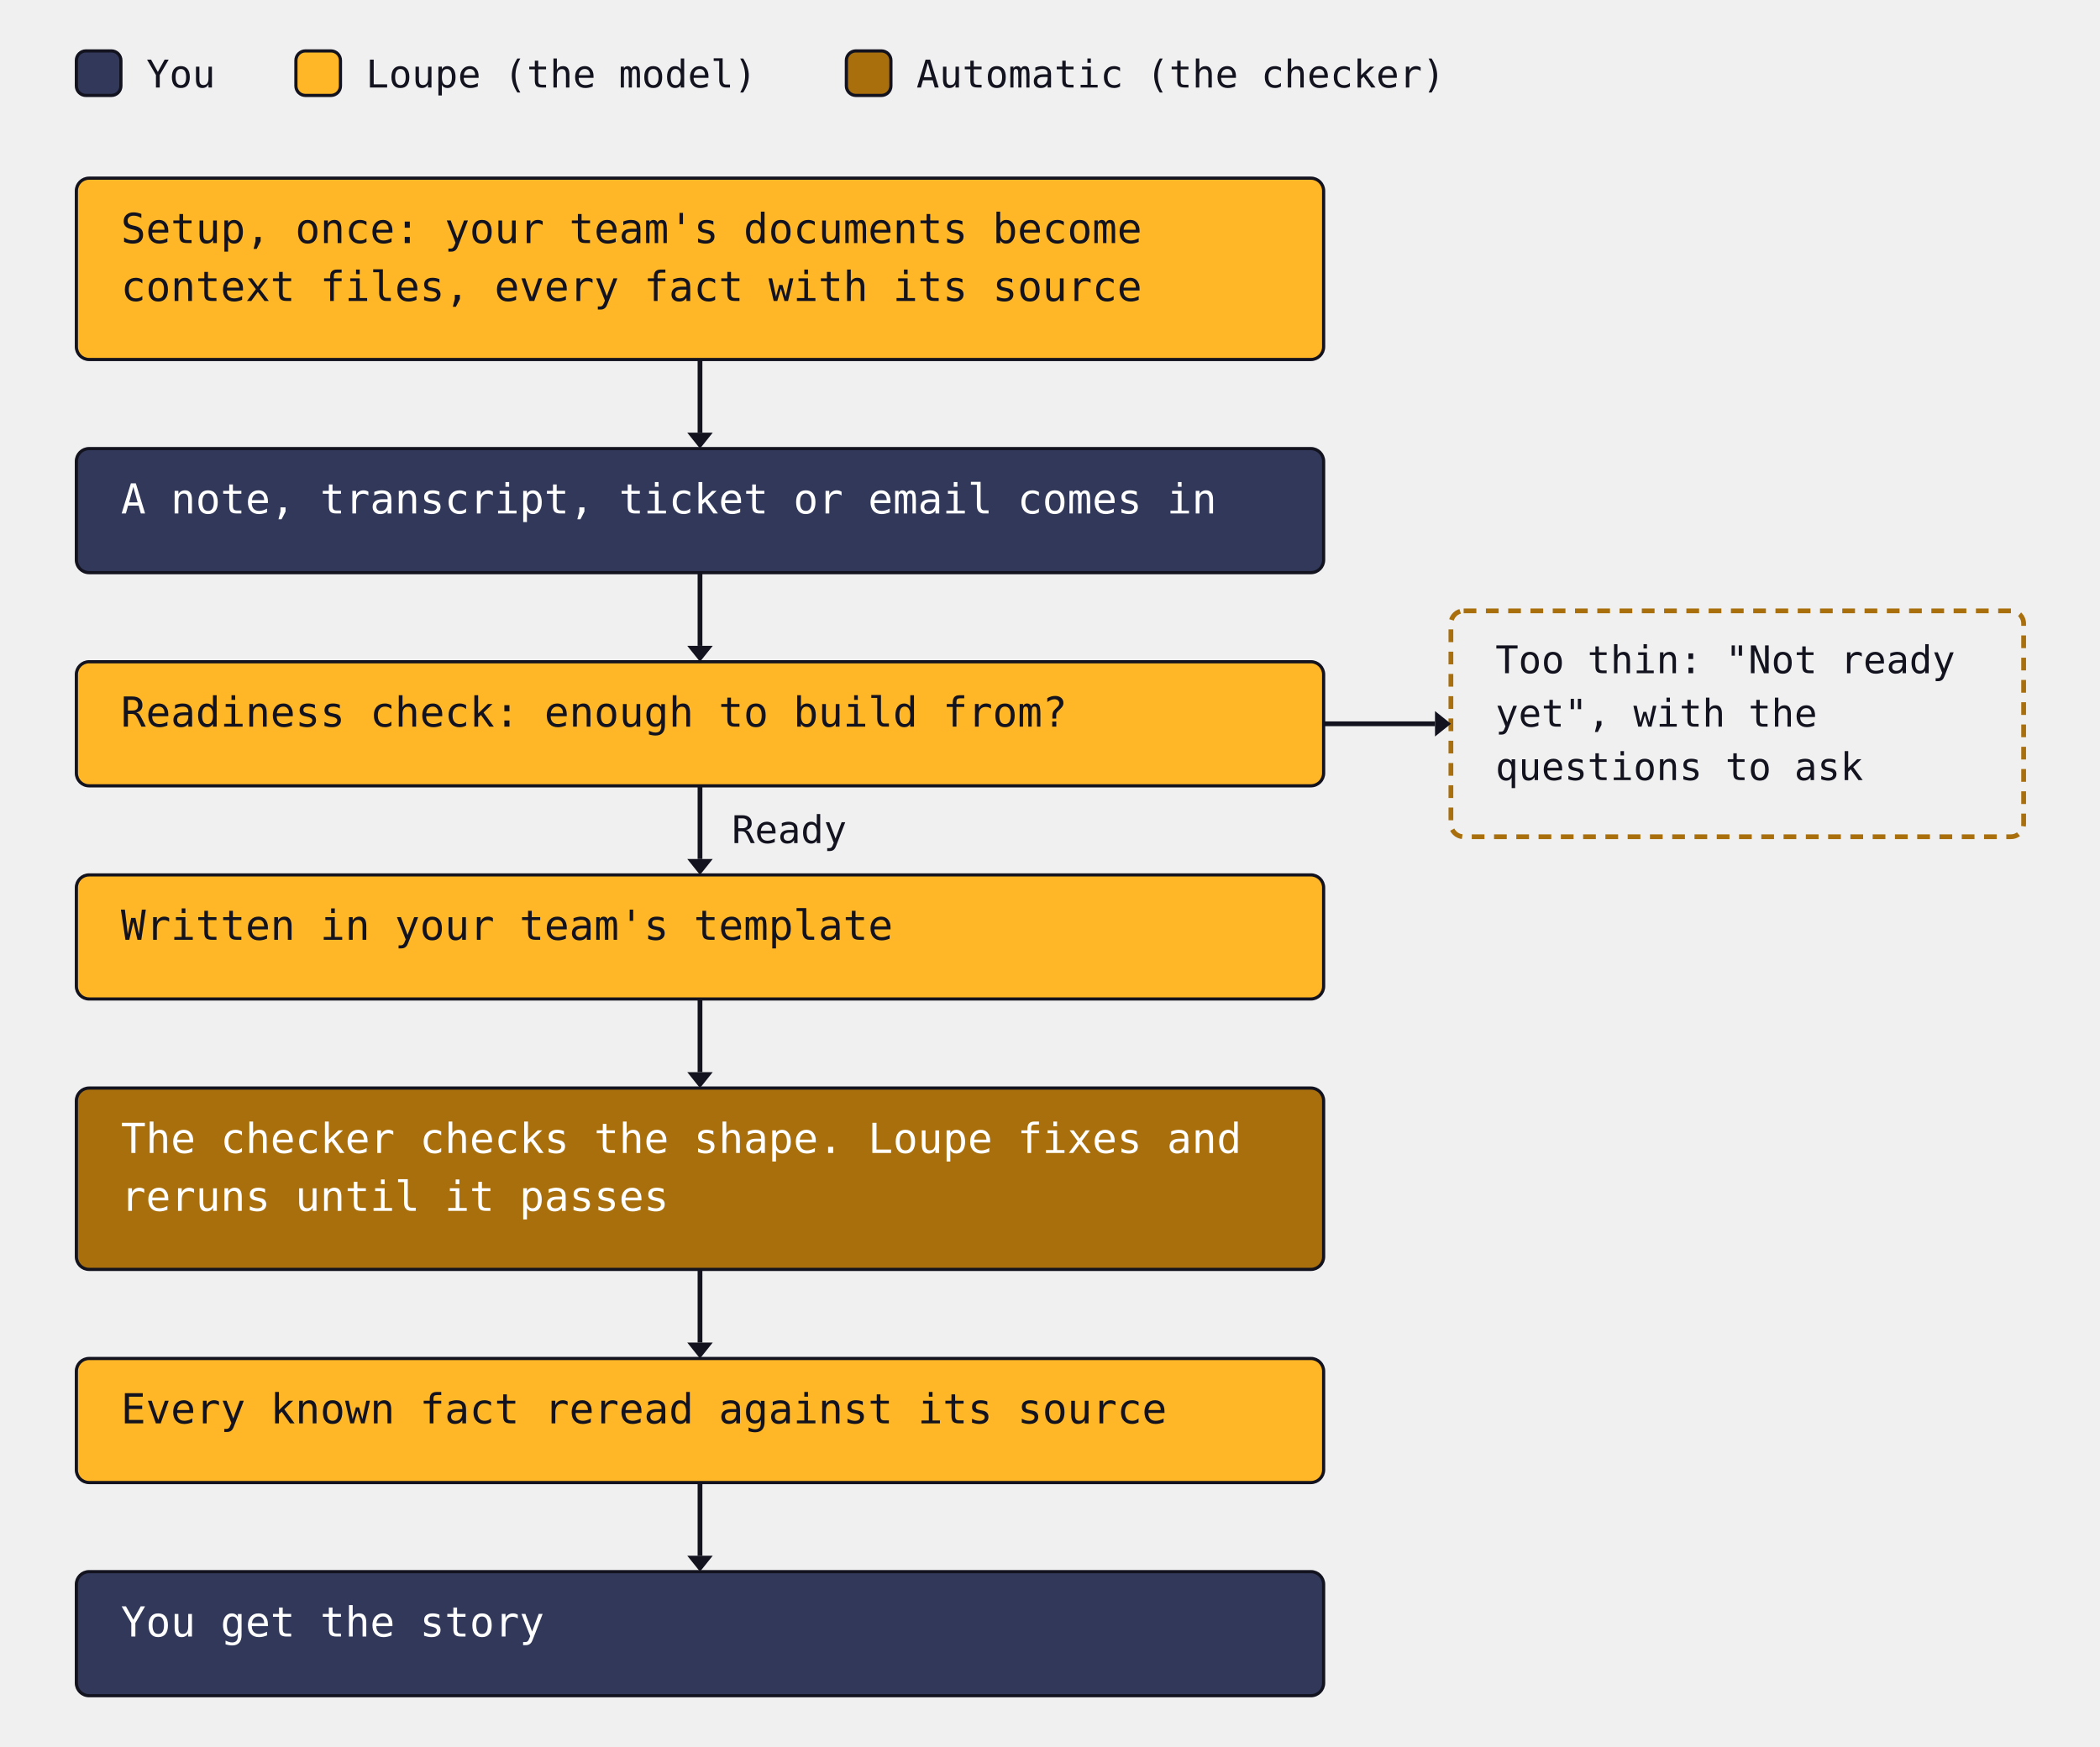
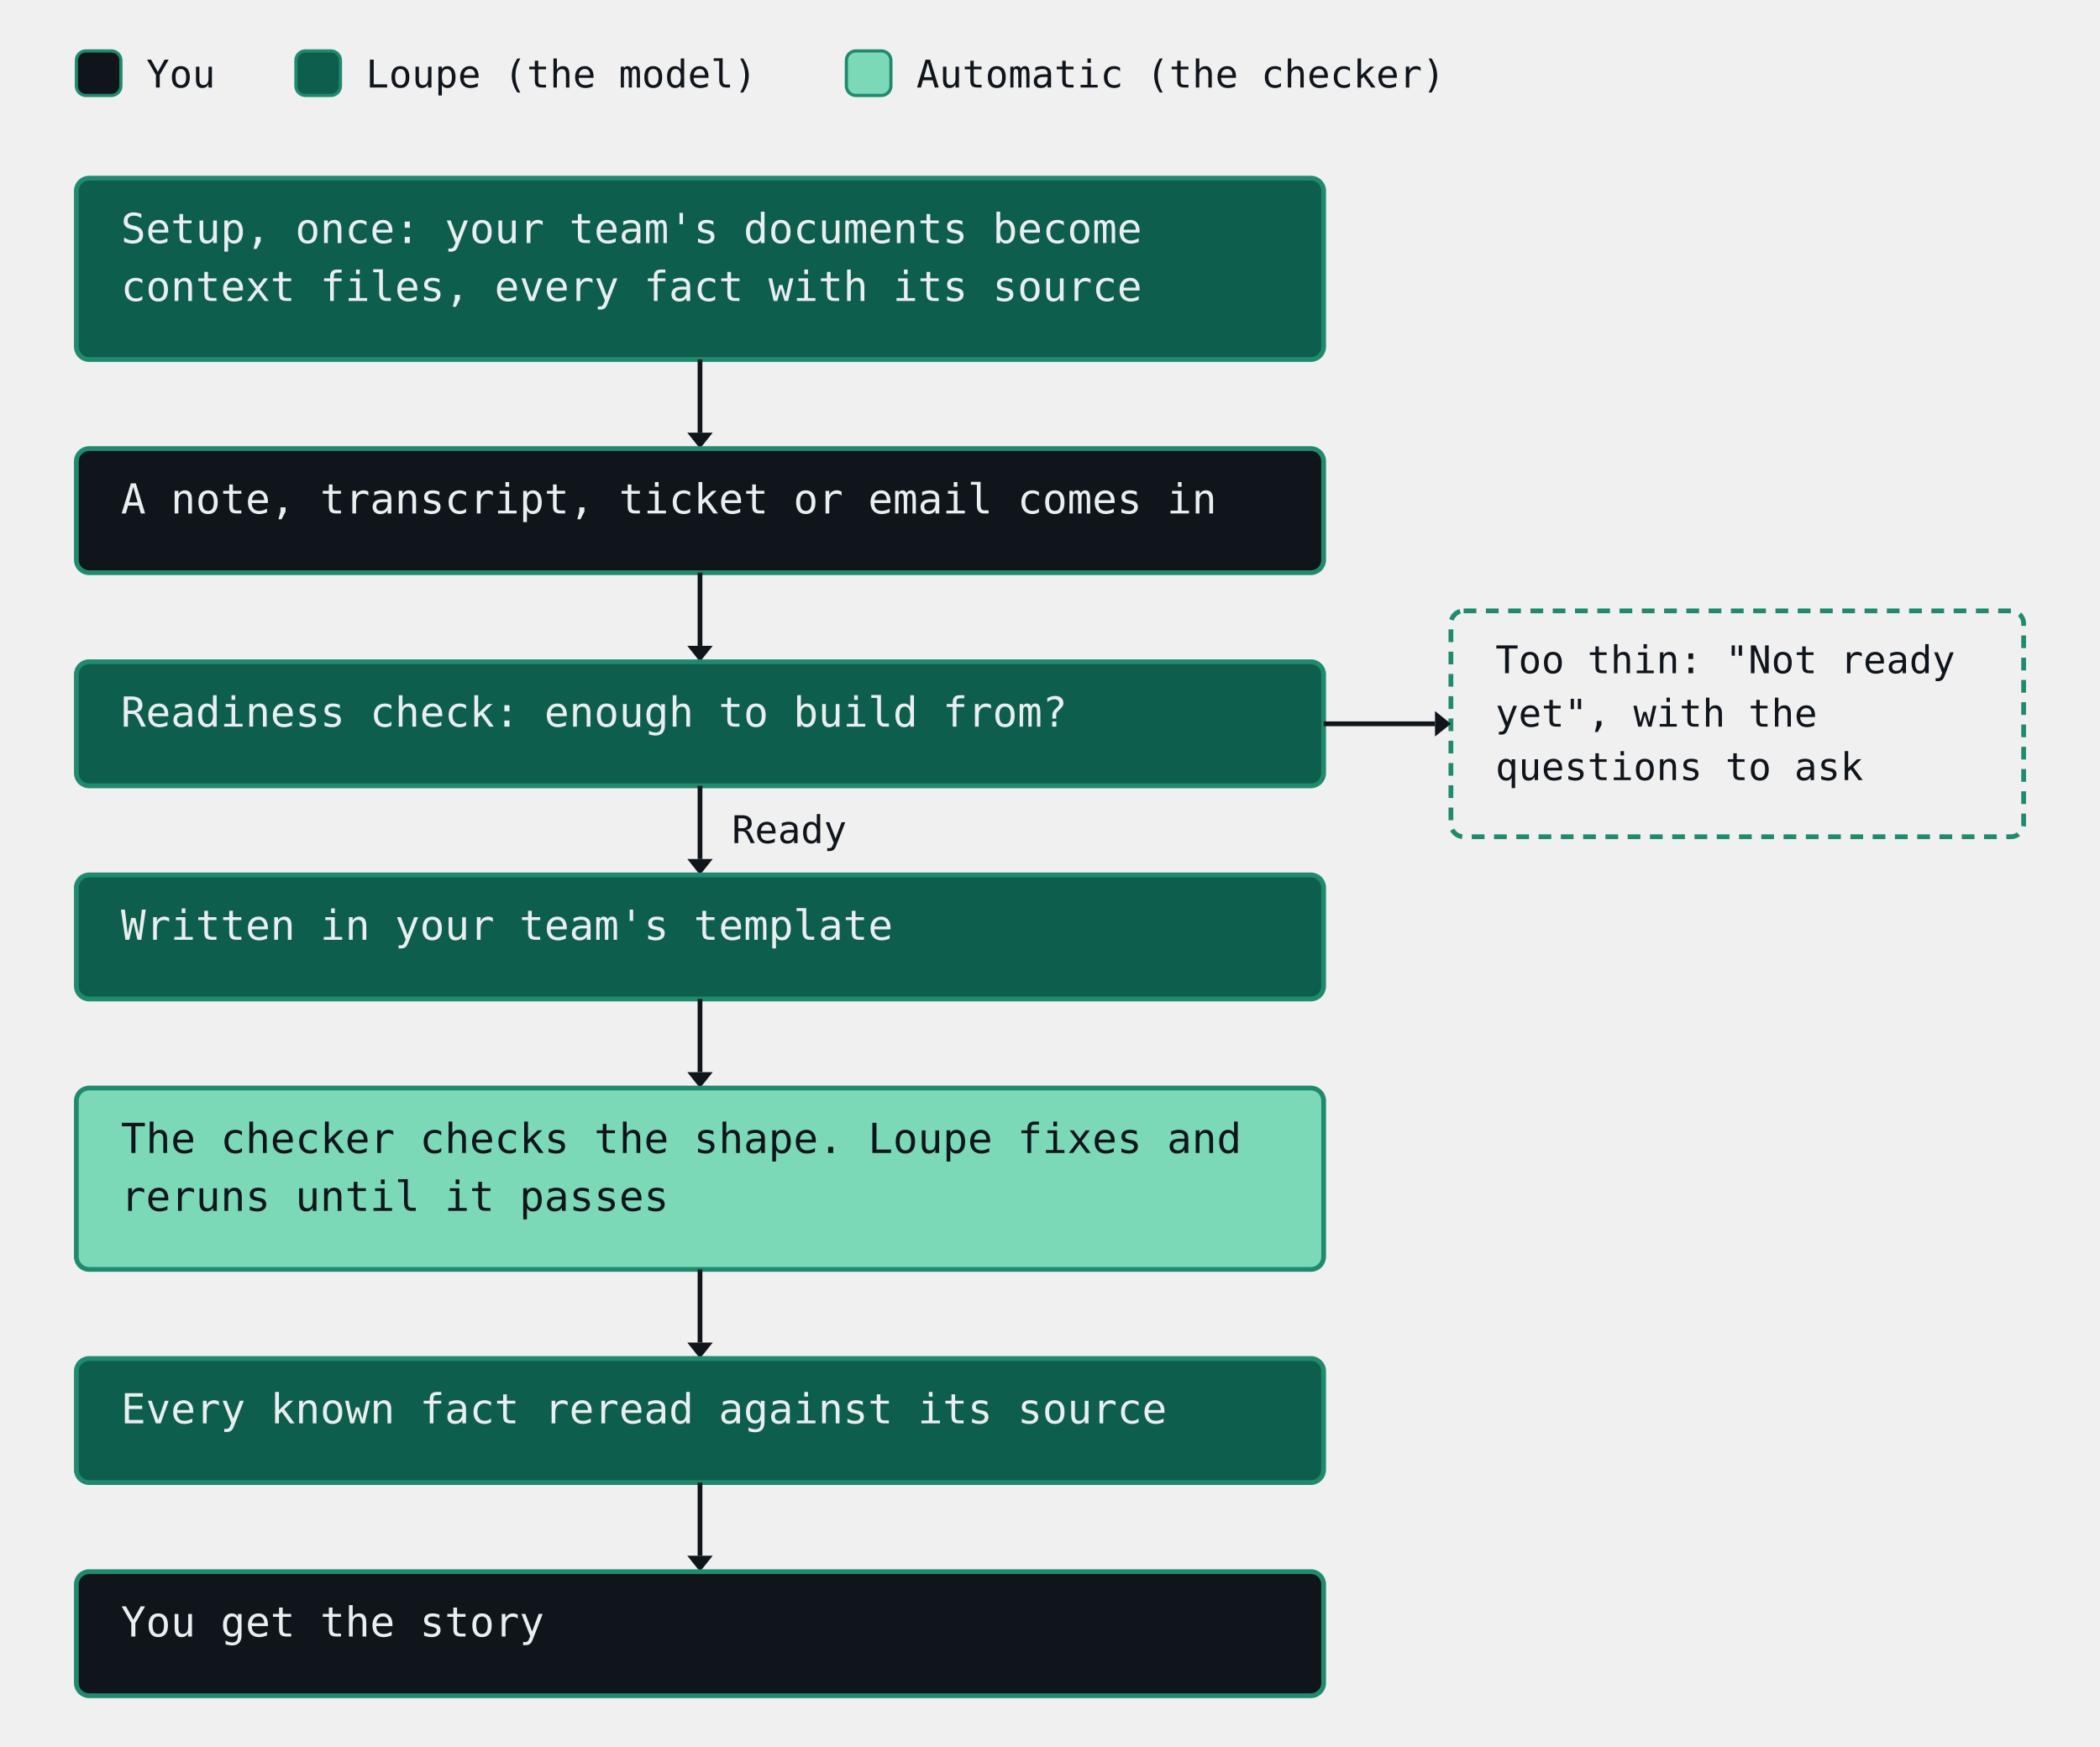
<svg xmlns="http://www.w3.org/2000/svg" viewBox="0 0 660 549" width="660" height="549" role="img" aria-label="How Loupe works: setup turns your documents into sourced context files; each input gets a readiness check, a story in your template, the checker until it passes, and a reread of every known fact against its source.">
-   <rect class="swatch" data-owner="you" x="24" y="16" width="14" height="14" rx="3" fill="#313859" stroke="#12131f" />
-   <text x="46" y="27.5" font-family="ui-monospace, SFMono-Regular, Menlo, Consolas, monospace" font-size="12" fill="#12131f">You</text>
-   <rect class="swatch" data-owner="loupe" x="93" y="16" width="14" height="14" rx="3" fill="#ffb627" stroke="#12131f" />
-   <text x="115" y="27.5" font-family="ui-monospace, SFMono-Regular, Menlo, Consolas, monospace" font-size="12" fill="#12131f">Loupe (the model)</text>
-   <rect class="swatch" data-owner="automatic" x="266" y="16" width="14" height="14" rx="3" fill="#a86f0c" stroke="#12131f" />
-   <text x="288" y="27.5" font-family="ui-monospace, SFMono-Regular, Menlo, Consolas, monospace" font-size="12" fill="#12131f">Automatic (the checker)</text>
+   <rect class="swatch" data-owner="you" x="24" y="16" width="14" height="14" rx="3" fill="#10151C" stroke="#1F8A6E" />
+   <text x="46" y="27.5" font-family="ui-monospace, SFMono-Regular, Menlo, Consolas, monospace" font-size="12" fill="#10151C">You</text>
+   <rect class="swatch" data-owner="loupe" x="93" y="16" width="14" height="14" rx="3" fill="#0E5E4E" stroke="#1F8A6E" />
+   <text x="115" y="27.5" font-family="ui-monospace, SFMono-Regular, Menlo, Consolas, monospace" font-size="12" fill="#10151C">Loupe (the model)</text>
+   <rect class="swatch" data-owner="automatic" x="266" y="16" width="14" height="14" rx="3" fill="#7BD9B8" stroke="#1F8A6E" />
+   <text x="288" y="27.5" font-family="ui-monospace, SFMono-Regular, Menlo, Consolas, monospace" font-size="12" fill="#10151C">Automatic (the checker)</text>
  <g class="box" data-owner="loupe">
-     <rect x="24" y="56" width="392" height="57" rx="4" fill="#ffb627" stroke="#12131f" />
-     <text font-family="ui-monospace, SFMono-Regular, Menlo, Consolas, monospace" font-size="13" fill="#12131f">
+     <rect x="24" y="56" width="392" height="57" rx="4" fill="#0E5E4E" stroke="#1F8A6E" stroke-width="1.5" />
+     <text font-family="ui-monospace, SFMono-Regular, Menlo, Consolas, monospace" font-size="13" fill="#E9EEF0">
      <tspan x="38" y="76.4">Setup, once: your team's documents become</tspan>
      <tspan x="38" y="94.6">context files, every fact with its source</tspan>
    </text>
  </g>
-   <line x1="220" y1="113" x2="220" y2="136" stroke="#12131f" stroke-width="1.5" />
-   <polygon points="220,141 216,136 224,136" fill="#12131f" />
+   <line x1="220" y1="113" x2="220" y2="136" stroke="#10151C" stroke-width="1.5" />
+   <polygon points="220,141 216,136 224,136" fill="#10151C" />
  <g class="box" data-owner="you">
-     <rect x="24" y="141" width="392" height="39" rx="4" fill="#313859" stroke="#12131f" />
-     <text font-family="ui-monospace, SFMono-Regular, Menlo, Consolas, monospace" font-size="13" fill="#ffffff">
+     <rect x="24" y="141" width="392" height="39" rx="4" fill="#10151C" stroke="#1F8A6E" stroke-width="1.5" />
+     <text font-family="ui-monospace, SFMono-Regular, Menlo, Consolas, monospace" font-size="13" fill="#E9EEF0">
      <tspan x="38" y="161.4">A note, transcript, ticket or email comes in</tspan>
    </text>
  </g>
-   <line x1="220" y1="180" x2="220" y2="203" stroke="#12131f" stroke-width="1.5" />
-   <polygon points="220,208 216,203 224,203" fill="#12131f" />
+   <line x1="220" y1="180" x2="220" y2="203" stroke="#10151C" stroke-width="1.5" />
+   <polygon points="220,208 216,203 224,203" fill="#10151C" />
  <g class="box" data-owner="loupe">
-     <rect x="24" y="208" width="392" height="39" rx="4" fill="#ffb627" stroke="#12131f" />
-     <text font-family="ui-monospace, SFMono-Regular, Menlo, Consolas, monospace" font-size="13" fill="#12131f">
+     <rect x="24" y="208" width="392" height="39" rx="4" fill="#0E5E4E" stroke="#1F8A6E" stroke-width="1.5" />
+     <text font-family="ui-monospace, SFMono-Regular, Menlo, Consolas, monospace" font-size="13" fill="#E9EEF0">
      <tspan x="38" y="228.4">Readiness check: enough to build from?</tspan>
    </text>
  </g>
  <g class="box note">
-     <rect x="456" y="192" width="180" height="71" rx="4" fill="none" stroke="#a86f0c" stroke-width="1.5" stroke-dasharray="4 3" />
-     <text font-family="ui-monospace, SFMono-Regular, Menlo, Consolas, monospace" font-size="12" fill="#12131f">
+     <rect x="456" y="192" width="180" height="71" rx="4" fill="none" stroke="#1F8A6E" stroke-width="1.5" stroke-dasharray="4 3" />
+     <text font-family="ui-monospace, SFMono-Regular, Menlo, Consolas, monospace" font-size="12" fill="#10151C">
      <tspan x="470" y="211.6">Too thin: "Not ready</tspan>
      <tspan x="470" y="228.4">yet", with the</tspan>
      <tspan x="470" y="245.2">questions to ask</tspan>
    </text>
  </g>
-   <line x1="416" y1="227.5" x2="451" y2="227.5" stroke="#12131f" stroke-width="1.5" />
-   <polygon points="456,227.5 451,223.5 451,231.5" fill="#12131f" />
-   <line x1="220" y1="247" x2="220" y2="270" stroke="#12131f" stroke-width="1.5" />
-   <polygon points="220,275 216,270 224,270" fill="#12131f" />
-   <text x="230" y="265" font-family="ui-monospace, SFMono-Regular, Menlo, Consolas, monospace" font-size="12" fill="#12131f">Ready</text>
+   <line x1="416" y1="227.5" x2="451" y2="227.5" stroke="#10151C" stroke-width="1.5" />
+   <polygon points="456,227.5 451,223.5 451,231.5" fill="#10151C" />
+   <line x1="220" y1="247" x2="220" y2="270" stroke="#10151C" stroke-width="1.5" />
+   <polygon points="220,275 216,270 224,270" fill="#10151C" />
+   <text x="230" y="265" font-family="ui-monospace, SFMono-Regular, Menlo, Consolas, monospace" font-size="12" fill="#10151C">Ready</text>
  <g class="box" data-owner="loupe">
-     <rect x="24" y="275" width="392" height="39" rx="4" fill="#ffb627" stroke="#12131f" />
-     <text font-family="ui-monospace, SFMono-Regular, Menlo, Consolas, monospace" font-size="13" fill="#12131f">
+     <rect x="24" y="275" width="392" height="39" rx="4" fill="#0E5E4E" stroke="#1F8A6E" stroke-width="1.5" />
+     <text font-family="ui-monospace, SFMono-Regular, Menlo, Consolas, monospace" font-size="13" fill="#E9EEF0">
      <tspan x="38" y="295.4">Written in your team's template</tspan>
    </text>
  </g>
-   <line x1="220" y1="314" x2="220" y2="337" stroke="#12131f" stroke-width="1.5" />
-   <polygon points="220,342 216,337 224,337" fill="#12131f" />
+   <line x1="220" y1="314" x2="220" y2="337" stroke="#10151C" stroke-width="1.5" />
+   <polygon points="220,342 216,337 224,337" fill="#10151C" />
  <g class="box" data-owner="automatic">
-     <rect x="24" y="342" width="392" height="57" rx="4" fill="#a86f0c" stroke="#12131f" />
-     <text font-family="ui-monospace, SFMono-Regular, Menlo, Consolas, monospace" font-size="13" fill="#ffffff">
+     <rect x="24" y="342" width="392" height="57" rx="4" fill="#7BD9B8" stroke="#1F8A6E" stroke-width="1.5" />
+     <text font-family="ui-monospace, SFMono-Regular, Menlo, Consolas, monospace" font-size="13" fill="#10151C">
      <tspan x="38" y="362.4">The checker checks the shape. Loupe fixes and</tspan>
      <tspan x="38" y="380.6">reruns until it passes</tspan>
    </text>
  </g>
-   <line x1="220" y1="399" x2="220" y2="422" stroke="#12131f" stroke-width="1.5" />
-   <polygon points="220,427 216,422 224,422" fill="#12131f" />
+   <line x1="220" y1="399" x2="220" y2="422" stroke="#10151C" stroke-width="1.5" />
+   <polygon points="220,427 216,422 224,422" fill="#10151C" />
  <g class="box" data-owner="loupe">
-     <rect x="24" y="427" width="392" height="39" rx="4" fill="#ffb627" stroke="#12131f" />
-     <text font-family="ui-monospace, SFMono-Regular, Menlo, Consolas, monospace" font-size="13" fill="#12131f">
+     <rect x="24" y="427" width="392" height="39" rx="4" fill="#0E5E4E" stroke="#1F8A6E" stroke-width="1.5" />
+     <text font-family="ui-monospace, SFMono-Regular, Menlo, Consolas, monospace" font-size="13" fill="#E9EEF0">
      <tspan x="38" y="447.4">Every known fact reread against its source</tspan>
    </text>
  </g>
-   <line x1="220" y1="466" x2="220" y2="489" stroke="#12131f" stroke-width="1.5" />
-   <polygon points="220,494 216,489 224,489" fill="#12131f" />
+   <line x1="220" y1="466" x2="220" y2="489" stroke="#10151C" stroke-width="1.5" />
+   <polygon points="220,494 216,489 224,489" fill="#10151C" />
  <g class="box" data-owner="you">
-     <rect x="24" y="494" width="392" height="39" rx="4" fill="#313859" stroke="#12131f" />
-     <text font-family="ui-monospace, SFMono-Regular, Menlo, Consolas, monospace" font-size="13" fill="#ffffff">
+     <rect x="24" y="494" width="392" height="39" rx="4" fill="#10151C" stroke="#1F8A6E" stroke-width="1.5" />
+     <text font-family="ui-monospace, SFMono-Regular, Menlo, Consolas, monospace" font-size="13" fill="#E9EEF0">
      <tspan x="38" y="514.4">You get the story</tspan>
    </text>
  </g>
</svg>
